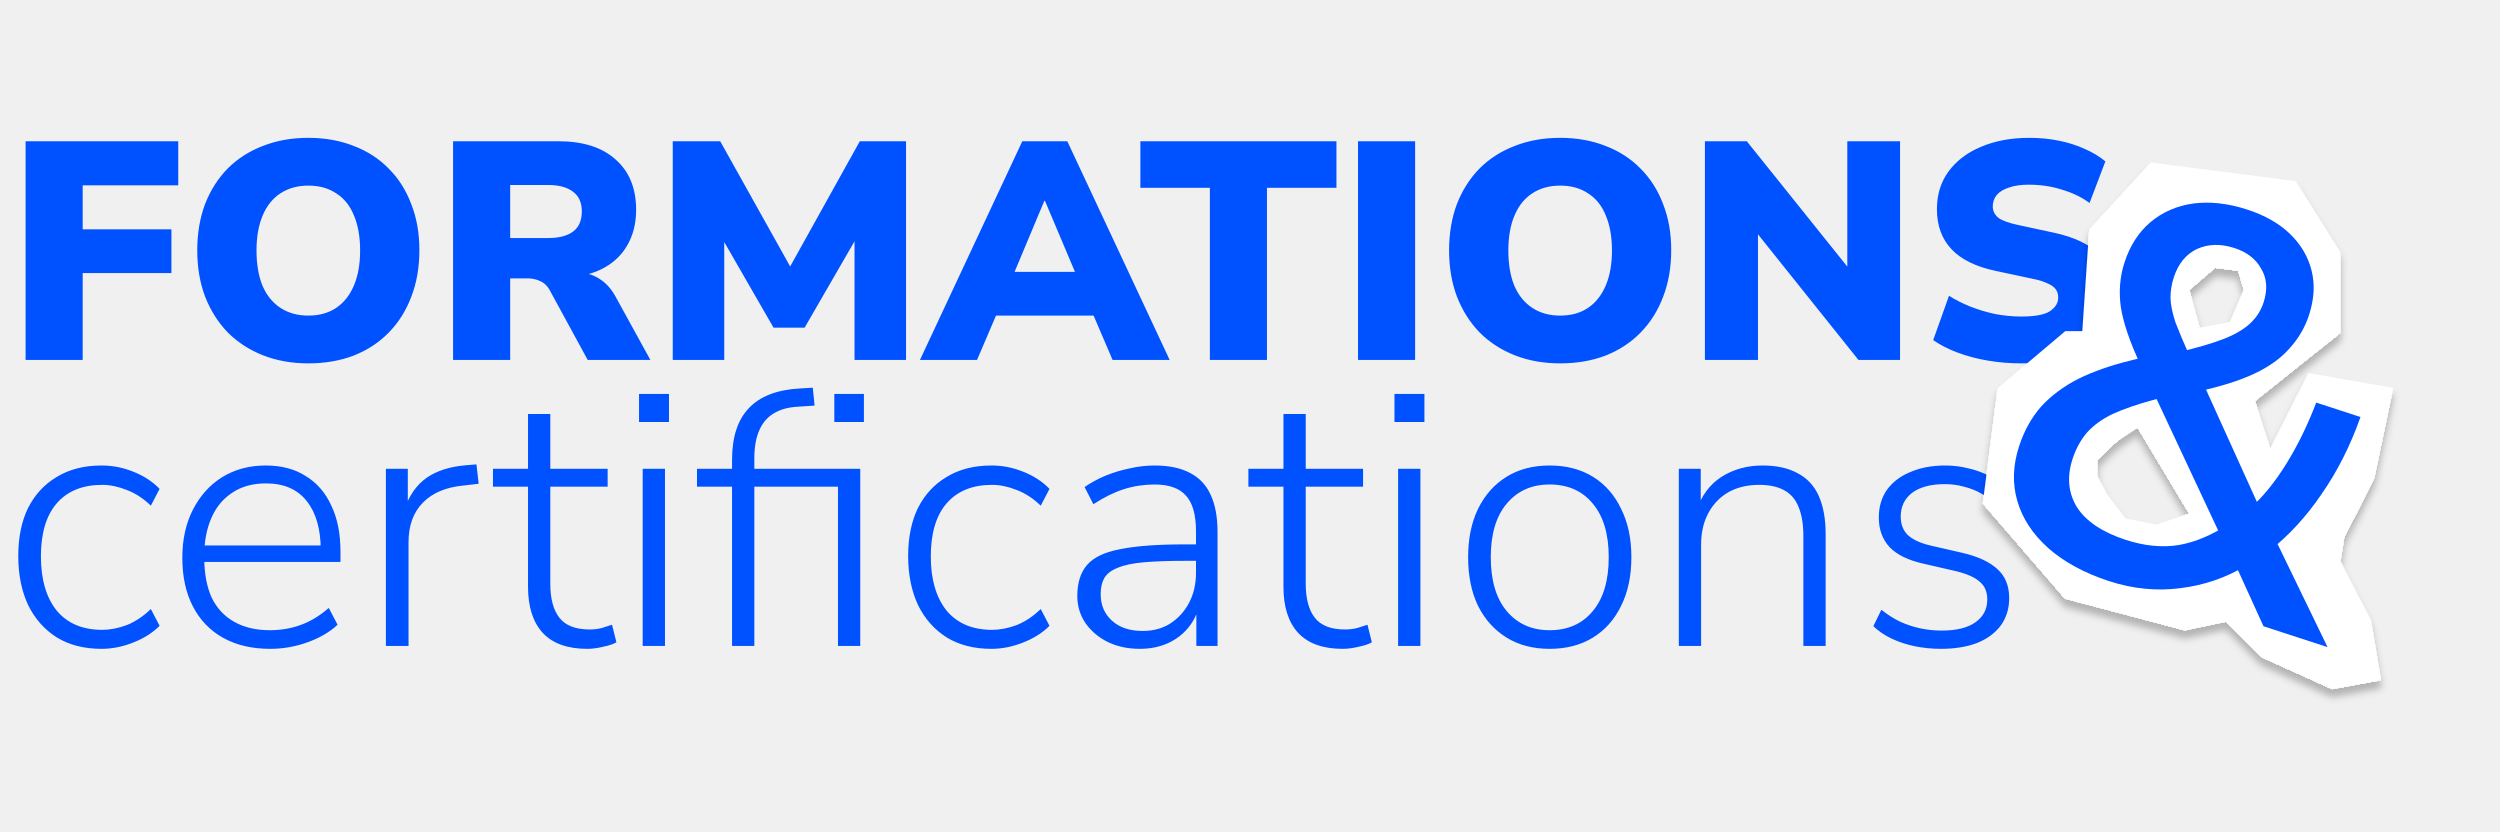
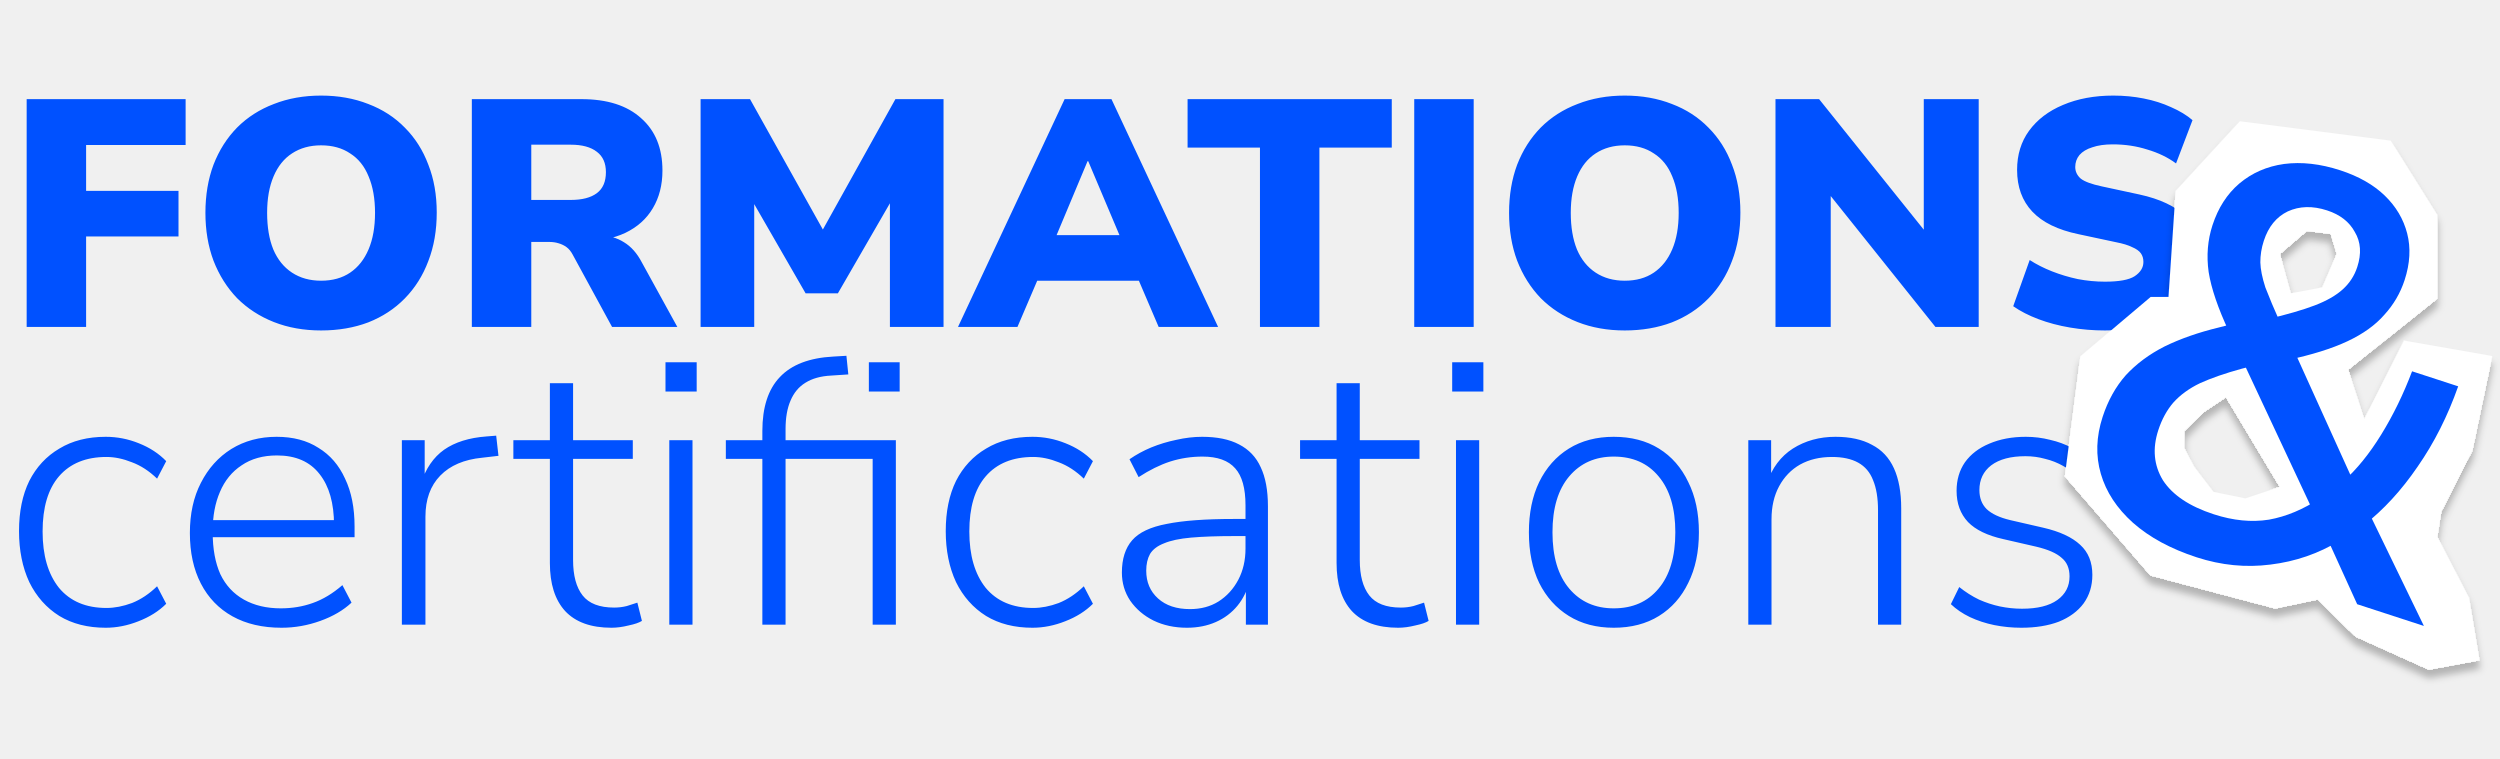
- <svg xmlns="http://www.w3.org/2000/svg" width="3321" height="1104" viewBox="0 0 3321 1104" fill="none">
-   <path d="M34.013 478.173V187.634H236.773V246.154H109.842V304.674H227.706V362.781H109.842V478.173H34.013ZM409.567 482.706C387.588 482.706 367.531 479.135 349.399 471.991C331.266 464.848 315.605 454.683 302.418 441.495C289.505 428.033 279.477 412.098 272.334 393.69C265.465 375.282 262.031 354.951 262.031 332.697C262.031 310.168 265.465 289.7 272.334 271.293C279.477 252.885 289.505 237.087 302.418 223.9C315.605 210.712 331.266 200.684 349.399 193.815C367.531 186.672 387.588 183.1 409.567 183.1C431.546 183.1 451.602 186.672 469.735 193.815C487.868 200.684 503.391 210.712 516.304 223.9C529.492 237.087 539.52 252.885 546.388 271.293C553.532 289.425 557.103 309.756 557.103 332.285C557.103 355.089 553.532 375.694 546.388 394.102C539.52 412.51 529.492 428.445 516.304 441.907C503.391 455.095 487.868 465.26 469.735 472.403C451.602 479.272 431.546 482.706 409.567 482.706ZM409.567 419.241C424.128 419.241 436.492 415.807 446.657 408.938C456.823 402.07 464.653 392.179 470.147 379.266C475.642 366.353 478.39 350.83 478.39 332.697C478.39 314.564 475.642 299.041 470.147 286.129C464.927 273.216 457.097 263.462 446.657 256.869C436.492 250 424.128 246.566 409.567 246.566C395.28 246.566 382.917 250 372.477 256.869C362.311 263.462 354.481 273.216 348.986 286.129C343.492 299.041 340.744 314.564 340.744 332.697C340.744 350.83 343.354 366.353 348.574 379.266C354.069 392.179 362.037 402.07 372.477 408.938C382.917 415.807 395.28 419.241 409.567 419.241ZM601.875 478.173V187.634H741.581C774.55 187.634 799.964 195.739 817.822 211.948C835.955 227.883 845.022 250.137 845.022 278.711C845.022 297.118 840.901 313.191 832.658 326.928C824.691 340.39 813.014 350.83 797.629 358.248C782.518 365.392 763.836 368.963 741.581 368.963L744.878 361.545H764.66C776.474 361.545 786.914 364.43 795.98 370.199C805.047 375.694 812.602 384.211 818.646 395.75L863.979 478.173H780.732L730.454 385.86C728.256 381.739 725.646 378.579 722.624 376.381C719.602 374.183 716.168 372.535 712.321 371.436C708.75 370.337 704.766 369.787 700.37 369.787H677.704V478.173H601.875ZM677.704 316.213H727.982C742.543 316.213 753.67 313.328 761.363 307.558C769.056 301.789 772.902 292.86 772.902 280.771C772.902 269.232 769.056 260.578 761.363 254.808C753.67 248.764 742.543 245.742 727.982 245.742H677.704V316.213ZM893.674 478.173V187.634H956.727L1056.87 366.903H1042.45L1142.18 187.634H1203.58V478.173H1135.17V305.498H1143.83L1068.82 435.313H1027.61L952.606 305.086H962.084V478.173H893.674ZM1222.04 478.173L1358.04 187.634H1417.79L1553.79 478.173H1477.96L1443.76 398.223L1472.6 419.241H1302.81L1332.07 398.223L1297.87 478.173H1222.04ZM1387.3 266.759L1339.49 380.914L1327.95 361.133H1447.88L1436.34 380.914L1388.12 266.759H1387.3ZM1607.2 478.173V249.451H1514.88V187.634H1775.34V249.451H1683.03V478.173H1607.2ZM1804 478.173V187.634H1879.83V478.173H1804ZM2072.51 482.706C2050.53 482.706 2030.47 479.135 2012.34 471.991C1994.2 464.848 1978.54 454.683 1965.36 441.495C1952.44 428.033 1942.41 412.098 1935.27 393.69C1928.4 375.282 1924.97 354.951 1924.97 332.697C1924.97 310.168 1928.4 289.7 1935.27 271.293C1942.41 252.885 1952.44 237.087 1965.36 223.9C1978.54 210.712 1994.2 200.684 2012.34 193.815C2030.47 186.672 2050.53 183.1 2072.51 183.1C2094.48 183.1 2114.54 186.672 2132.67 193.815C2150.81 200.684 2166.33 210.712 2179.24 223.9C2192.43 237.087 2202.46 252.885 2209.33 271.293C2216.47 289.425 2220.04 309.756 2220.04 332.285C2220.04 355.089 2216.47 375.694 2209.33 394.102C2202.46 412.51 2192.43 428.445 2179.24 441.907C2166.33 455.095 2150.81 465.26 2132.67 472.403C2114.54 479.272 2094.48 482.706 2072.51 482.706ZM2072.51 419.241C2087.07 419.241 2099.43 415.807 2109.6 408.938C2119.76 402.07 2127.59 392.179 2133.09 379.266C2138.58 366.353 2141.33 350.83 2141.33 332.697C2141.33 314.564 2138.58 299.041 2133.09 286.129C2127.87 273.216 2120.04 263.462 2109.6 256.869C2099.43 250 2087.07 246.566 2072.51 246.566C2058.22 246.566 2045.86 250 2035.42 256.869C2025.25 263.462 2017.42 273.216 2011.92 286.129C2006.43 299.041 2003.68 314.564 2003.68 332.697C2003.68 350.83 2006.29 366.353 2011.51 379.266C2017.01 392.179 2024.97 402.07 2035.42 408.938C2045.86 415.807 2058.22 419.241 2072.51 419.241ZM2264.81 478.173V187.634H2320.45L2465.51 368.551H2453.97V187.634H2524.03V478.173H2468.81L2323.75 296.843H2335.28V478.173H2264.81ZM2685.09 482.706C2669.98 482.706 2655.14 481.47 2640.58 478.997C2626.02 476.525 2612.56 472.953 2600.2 468.282C2587.83 463.612 2577.12 458.117 2568.05 451.798L2589.07 392.866C2597.59 398.361 2607.06 403.169 2617.5 407.29C2627.94 411.411 2638.93 414.708 2650.47 417.18C2662.01 419.378 2673.55 420.477 2685.09 420.477C2703.22 420.477 2715.86 418.142 2723.01 413.471C2730.42 408.526 2734.13 402.482 2734.13 395.338C2734.13 390.943 2733.03 387.233 2730.84 384.211C2728.64 381.189 2724.93 378.579 2719.71 376.381C2714.76 373.909 2708.03 371.848 2699.51 370.199L2651.3 359.897C2624.92 354.402 2605.28 344.786 2592.37 331.049C2579.45 317.312 2573 299.591 2573 277.886C2573 258.654 2578.08 242.033 2588.24 228.021C2598.68 213.734 2613.11 202.744 2631.52 195.052C2650.2 187.084 2671.63 183.1 2695.81 183.1C2709.27 183.1 2722.18 184.337 2734.54 186.809C2747.18 189.282 2758.86 192.991 2769.57 197.936C2780.29 202.607 2789.36 208.102 2796.77 214.421L2775.76 269.644C2765.32 261.951 2753.09 256.044 2739.08 251.923C2725.34 247.527 2710.64 245.329 2694.98 245.329C2684.82 245.329 2676.16 246.566 2669.02 249.038C2661.88 251.236 2656.38 254.533 2652.53 258.929C2648.96 263.325 2647.18 268.408 2647.18 274.177C2647.18 279.947 2649.51 284.892 2654.18 289.013C2659.13 292.86 2668.06 296.157 2680.97 298.904L2728.77 309.207C2755.42 314.976 2775.34 324.455 2788.53 337.643C2801.72 350.83 2808.31 368.002 2808.31 389.157C2808.31 407.839 2803.23 424.324 2793.06 438.61C2782.9 452.622 2768.61 463.474 2750.2 471.167C2731.8 478.86 2710.09 482.706 2685.09 482.706Z" fill="#0051FF" />
-   <path d="M134.878 861.919C111.913 861.919 92.183 856.906 75.687 846.879C59.191 836.528 46.415 822.135 37.358 803.698C28.625 784.938 24.259 763.267 24.259 738.685C24.259 713.78 28.625 692.432 37.358 674.643C46.415 656.853 59.191 643.106 75.687 633.403C92.183 623.376 111.913 618.363 134.878 618.363C149.433 618.363 163.503 621.112 177.088 626.611C190.996 632.109 202.64 639.71 212.02 649.414L200.376 671.732C190.349 662.028 179.675 655.074 168.355 650.869C157.034 646.341 146.199 644.077 135.848 644.077C109.649 644.077 89.433 652.325 75.202 668.821C61.293 684.993 54.339 708.443 54.339 739.171C54.339 769.575 61.293 793.51 75.202 810.976C89.433 828.119 109.649 836.69 135.848 836.69C146.199 836.69 157.034 834.588 168.355 830.383C179.675 825.855 190.349 818.739 200.376 809.035L212.02 831.353C202.64 840.733 190.834 848.173 176.603 853.671C162.694 859.17 148.786 861.919 134.878 861.919ZM359.133 861.919C334.875 861.919 314.012 857.067 296.546 847.364C279.08 837.66 265.657 823.752 256.277 805.639C246.897 787.526 242.207 766.017 242.207 741.111C242.207 716.529 246.897 695.182 256.277 677.069C265.657 658.632 278.595 644.239 295.091 633.888C311.91 623.538 331.155 618.363 352.826 618.363C373.85 618.363 391.64 623.053 406.195 632.433C421.074 641.489 432.394 654.589 440.157 671.732C448.243 688.551 452.286 708.928 452.286 732.863V746.448H263.555V724.615H433.85L426.087 730.923C426.087 703.106 419.942 681.435 407.651 665.91C395.36 650.061 377.247 642.136 353.311 642.136C335.522 642.136 320.481 646.341 308.19 654.751C295.899 662.837 286.681 674.158 280.536 688.713C274.39 702.944 271.317 719.44 271.317 738.2V740.626C271.317 761.327 274.552 778.955 281.021 793.51C287.813 807.742 297.84 818.577 311.101 826.016C324.363 833.456 340.05 837.175 358.163 837.175C372.718 837.175 386.303 834.911 398.918 830.383C411.855 825.855 424.47 818.254 436.761 807.58L448.405 829.898C438.055 839.601 424.793 847.364 408.621 853.186C392.449 859.008 375.953 861.919 359.133 861.919ZM512.615 858.038V622.729H541.725V678.039H536.873C543.019 658.955 552.884 644.562 566.469 634.859C580.377 625.155 598.49 619.495 620.808 617.878L632.937 616.907L635.848 642.621L614.986 645.047C592.021 647.311 574.231 654.912 561.617 667.85C549.002 680.788 542.695 698.254 542.695 720.249V858.038H512.615ZM780.024 861.919C753.825 861.919 734.094 854.803 720.833 840.572C707.895 826.34 701.426 805.963 701.426 779.44V646.503H654.85V622.729H701.426V549.953H731.022V622.729H807.194V646.503H731.022V775.558C731.022 795.289 735.065 810.329 743.151 820.679C751.237 831.03 764.66 836.205 783.42 836.205C788.919 836.205 794.256 835.558 799.431 834.264C804.606 832.647 809.134 831.192 813.016 829.898L818.838 853.186C815.28 855.45 809.619 857.391 801.857 859.008C794.094 860.949 786.816 861.919 780.024 861.919ZM848.899 560.627V523.269H888.684V560.627H848.899ZM853.751 858.038V622.729H883.347V858.038H853.751ZM972.463 858.038V646.503H925.886V622.729H980.226L972.463 630.492V611.085C972.463 580.681 979.902 557.716 994.781 542.191C1009.66 526.342 1032.46 517.609 1063.19 515.991L1079.69 515.021L1082.11 538.795L1060.28 540.25C1047.02 540.897 1036.02 543.97 1027.29 549.468C1018.88 554.643 1012.57 562.244 1008.37 572.271C1004.16 581.975 1002.06 594.104 1002.06 608.659V628.066V622.729H1142.76V858.038H1113.16V646.503H1002.06V858.038H972.463ZM1108.31 560.627V523.269H1147.61V560.627H1108.31ZM1317.01 861.919C1294.05 861.919 1274.32 856.906 1257.82 846.879C1241.32 836.528 1228.55 822.135 1219.49 803.698C1210.76 784.938 1206.39 763.267 1206.39 738.685C1206.39 713.78 1210.76 692.432 1219.49 674.643C1228.55 656.853 1241.32 643.106 1257.82 633.403C1274.32 623.376 1294.05 618.363 1317.01 618.363C1331.57 618.363 1345.64 621.112 1359.22 626.611C1373.13 632.109 1384.77 639.71 1394.15 649.414L1382.51 671.732C1372.48 662.028 1361.81 655.074 1350.49 650.869C1339.17 646.341 1328.33 644.077 1317.98 644.077C1291.78 644.077 1271.57 652.325 1257.33 668.821C1243.43 684.993 1236.47 708.443 1236.47 739.171C1236.47 769.575 1243.43 793.51 1257.33 810.976C1271.57 828.119 1291.78 836.69 1317.98 836.69C1328.33 836.69 1339.17 834.588 1350.49 830.383C1361.81 825.855 1372.48 818.739 1382.51 809.035L1394.15 831.353C1384.77 840.733 1372.97 848.173 1358.74 853.671C1344.83 859.17 1330.92 861.919 1317.01 861.919ZM1514.04 861.919C1498.19 861.919 1483.96 858.846 1471.34 852.701C1459.05 846.555 1449.19 838.146 1441.75 827.472C1434.63 816.798 1431.08 804.831 1431.08 791.569C1431.08 774.103 1435.44 760.356 1444.18 750.33C1452.91 740.303 1467.63 733.348 1488.33 729.467C1509.03 725.262 1537.49 723.16 1573.72 723.16H1594.58V744.993H1574.2C1552.53 744.993 1534.26 745.64 1519.38 746.933C1504.82 748.227 1493.34 750.653 1484.93 754.211C1476.52 757.445 1470.54 761.974 1466.98 767.796C1463.74 773.618 1462.13 780.734 1462.13 789.143C1462.13 803.698 1467.14 815.504 1477.17 824.561C1487.19 833.617 1500.78 838.146 1517.92 838.146C1531.83 838.146 1543.96 834.911 1554.31 828.442C1564.98 821.65 1573.39 812.432 1579.54 800.787C1585.68 789.143 1588.76 775.882 1588.76 761.003V705.694C1588.76 684.023 1584.39 668.335 1575.66 658.632C1566.92 648.605 1553.02 643.592 1533.93 643.592C1519.7 643.592 1505.95 645.694 1492.69 649.899C1479.75 654.104 1466.33 660.734 1452.42 669.791L1440.78 646.988C1449.19 641.166 1458.41 636.152 1468.43 631.948C1478.78 627.743 1489.46 624.508 1500.46 622.244C1511.78 619.657 1522.77 618.363 1533.45 618.363C1552.53 618.363 1568.22 621.597 1580.51 628.066C1593.12 634.535 1602.34 644.239 1608.16 657.176C1614.31 670.114 1617.38 686.772 1617.38 707.149V858.038H1589.24V801.273H1594.09C1591.18 813.887 1586.01 824.723 1578.57 833.779C1571.13 842.836 1561.91 849.79 1550.91 854.642C1539.92 859.493 1527.62 861.919 1514.04 861.919ZM1783.53 861.919C1757.33 861.919 1737.6 854.803 1724.34 840.572C1711.41 826.34 1704.94 805.963 1704.94 779.44V646.503H1658.36V622.729H1704.94V549.953H1734.53V622.729H1810.7V646.503H1734.53V775.558C1734.53 795.289 1738.57 810.329 1746.66 820.679C1754.75 831.03 1768.17 836.205 1786.93 836.205C1792.43 836.205 1797.77 835.558 1802.94 834.264C1808.12 832.647 1812.64 831.192 1816.53 829.898L1822.35 853.186C1818.79 855.45 1813.13 857.391 1805.37 859.008C1797.6 860.949 1790.33 861.919 1783.53 861.919ZM1852.41 560.627V523.269H1892.19V560.627H1852.41ZM1857.26 858.038V622.729H1886.86V858.038H1857.26ZM2058.45 861.919C2036.46 861.919 2017.37 856.906 2001.2 846.879C1985.03 836.852 1972.42 822.782 1963.36 804.669C1954.63 786.556 1950.26 765.046 1950.26 740.141C1950.26 715.559 1954.63 694.211 1963.36 676.098C1972.42 657.662 1985.03 643.43 2001.2 633.403C2017.37 623.376 2036.46 618.363 2058.45 618.363C2080.77 618.363 2100.02 623.376 2116.19 633.403C2132.36 643.43 2144.81 657.662 2153.55 676.098C2162.6 694.211 2167.13 715.559 2167.13 740.141C2167.13 765.046 2162.6 786.556 2153.55 804.669C2144.81 822.782 2132.36 836.852 2116.19 846.879C2100.02 856.906 2080.77 861.919 2058.45 861.919ZM2058.45 837.175C2082.71 837.175 2101.79 828.766 2115.7 811.946C2129.93 795.127 2137.05 771.192 2137.05 740.141C2137.05 709.413 2129.93 685.64 2115.7 668.821C2101.79 652.001 2082.71 643.592 2058.45 643.592C2034.84 643.592 2015.92 652.001 2001.69 668.821C1987.46 685.64 1980.34 709.413 1980.34 740.141C1980.34 771.192 1987.46 795.127 2001.69 811.946C2015.92 828.766 2034.84 837.175 2058.45 837.175ZM2230.14 858.038V622.729H2259.25V677.554H2253.92C2260.38 658.147 2271.38 643.43 2286.91 633.403C2302.76 623.376 2320.87 618.363 2341.25 618.363C2360.01 618.363 2375.53 621.759 2387.82 628.551C2400.44 635.02 2409.82 645.047 2415.96 658.632C2422.11 672.217 2425.18 689.198 2425.18 709.575V858.038H2395.59V712.001C2395.59 696.475 2393.48 683.699 2389.28 673.672C2385.4 663.645 2379.09 656.206 2370.36 651.354C2361.62 646.503 2350.47 644.077 2336.88 644.077C2321.35 644.077 2307.77 647.311 2296.13 653.78C2284.81 660.249 2275.91 669.468 2269.44 681.435C2262.97 693.403 2259.74 707.473 2259.74 723.645V858.038H2230.14ZM2578.29 861.919C2566.64 861.919 2555.16 860.787 2543.84 858.523C2532.84 856.259 2522.49 852.863 2512.79 848.334C2503.41 843.806 2495.32 838.307 2488.53 831.838L2499.2 810.006C2507.29 816.475 2515.7 821.812 2524.43 826.016C2533.17 829.898 2542.06 832.809 2551.12 834.749C2560.5 836.69 2569.88 837.66 2579.26 837.66C2598.99 837.66 2614.03 833.941 2624.38 826.502C2634.73 819.062 2639.9 809.035 2639.9 796.421C2639.9 786.071 2636.51 778.146 2629.72 772.647C2623.25 766.825 2612.57 762.135 2597.69 758.577L2555.48 748.874C2535.11 744.346 2520.07 737.068 2510.36 727.041C2500.66 716.691 2495.81 703.43 2495.81 687.257C2495.81 673.349 2499.37 661.22 2506.48 650.869C2513.92 640.519 2524.27 632.594 2537.53 627.096C2551.12 621.274 2566.64 618.363 2584.11 618.363C2594.78 618.363 2605.13 619.657 2615.16 622.244C2625.19 624.508 2634.41 627.904 2642.82 632.433C2651.23 636.961 2658.5 642.621 2664.65 649.414L2653 671.246C2646.86 665.101 2639.9 659.926 2632.14 655.721C2624.7 651.516 2616.94 648.443 2608.85 646.503C2600.77 644.239 2592.36 643.107 2583.62 643.107C2564.86 643.107 2550.31 646.988 2539.96 654.751C2529.93 662.513 2524.92 673.025 2524.92 686.287C2524.92 696.314 2527.99 704.4 2534.14 710.545C2540.61 716.691 2550.63 721.381 2564.22 724.615L2606.43 734.319C2627.45 739.171 2643.14 746.448 2653.49 756.152C2663.84 765.532 2669.01 778.308 2669.01 794.48C2669.01 808.388 2665.3 820.518 2657.86 830.868C2650.42 840.895 2639.9 848.658 2626.32 854.156C2612.73 859.332 2596.72 861.919 2578.29 861.919Z" fill="#0051FF" />
+ <svg xmlns="http://www.w3.org/2000/svg" width="3189" height="968" viewBox="0 0 3189 968" fill="none">
+   <path d="M34.013 417V126.461H236.773V184.981H109.842V243.501H227.706V301.609H109.842V417H34.013ZM409.567 421.533C387.588 421.533 367.531 417.962 349.399 410.818C331.266 403.675 315.605 393.51 302.418 380.322C289.505 366.86 279.477 350.925 272.334 332.517C265.465 314.109 262.031 293.778 262.031 271.524C262.031 248.995 265.465 228.527 272.334 210.12C279.477 191.712 289.505 175.914 302.418 162.727C315.605 149.539 331.266 139.511 349.399 132.642C367.531 125.499 387.588 121.927 409.567 121.927C431.546 121.927 451.602 125.499 469.735 132.642C487.868 139.511 503.391 149.539 516.304 162.727C529.492 175.914 539.52 191.712 546.388 210.12C553.532 228.252 557.103 248.583 557.103 271.112C557.103 293.916 553.532 314.521 546.388 332.929C539.52 351.337 529.492 367.272 516.304 380.734C503.391 393.922 487.868 404.087 469.735 411.23C451.602 418.099 431.546 421.533 409.567 421.533ZM409.567 358.068C424.128 358.068 436.492 354.634 446.657 347.765C456.823 340.897 464.653 331.006 470.147 318.093C475.642 305.18 478.39 289.657 478.39 271.524C478.39 253.391 475.642 237.868 470.147 224.956C464.927 212.043 457.097 202.289 446.657 195.696C436.492 188.827 424.128 185.393 409.567 185.393C395.28 185.393 382.917 188.827 372.477 195.696C362.311 202.289 354.481 212.043 348.986 224.956C343.492 237.868 340.744 253.391 340.744 271.524C340.744 289.657 343.354 305.18 348.574 318.093C354.069 331.006 362.037 340.897 372.477 347.765C382.917 354.634 395.28 358.068 409.567 358.068ZM601.875 417V126.461H741.581C774.55 126.461 799.964 134.566 817.822 150.775C835.955 166.71 845.022 188.964 845.022 217.538C845.022 235.945 840.901 252.018 832.658 265.755C824.691 279.217 813.014 289.657 797.629 297.075C782.518 304.219 763.836 307.79 741.581 307.79L744.878 300.372H764.66C776.474 300.372 786.914 303.257 795.98 309.027C805.047 314.521 812.602 323.038 818.646 334.578L863.979 417H780.732L730.454 324.687C728.256 320.566 725.646 317.406 722.624 315.208C719.602 313.01 716.168 311.362 712.321 310.263C708.75 309.164 704.766 308.614 700.37 308.614H677.704V417H601.875ZM677.704 255.04H727.982C742.543 255.04 753.67 252.155 761.363 246.385C769.056 240.616 772.902 231.687 772.902 219.598C772.902 208.059 769.056 199.405 761.363 193.635C753.67 187.591 742.543 184.569 727.982 184.569H677.704V255.04ZM893.674 417V126.461H956.727L1056.87 305.73H1042.45L1142.18 126.461H1203.58V417H1135.17V244.325H1143.83L1068.82 374.14H1027.61L952.606 243.913H962.084V417H893.674ZM1222.04 417L1358.04 126.461H1417.79L1553.79 417H1477.96L1443.76 337.05L1472.6 358.068H1302.81L1332.07 337.05L1297.87 417H1222.04ZM1387.3 205.586L1339.49 319.741L1327.95 299.96H1447.88L1436.34 319.741L1388.12 205.586H1387.3ZM1607.2 417V188.278H1514.88V126.461H1775.34V188.278H1683.03V417H1607.2ZM1804 417V126.461H1879.83V417H1804ZM2072.51 421.533C2050.53 421.533 2030.47 417.962 2012.34 410.818C1994.2 403.675 1978.54 393.51 1965.36 380.322C1952.44 366.86 1942.41 350.925 1935.27 332.517C1928.4 314.109 1924.97 293.778 1924.97 271.524C1924.97 248.995 1928.4 228.527 1935.27 210.12C1942.41 191.712 1952.44 175.914 1965.36 162.727C1978.54 149.539 1994.2 139.511 2012.34 132.642C2030.47 125.499 2050.53 121.927 2072.51 121.927C2094.48 121.927 2114.54 125.499 2132.67 132.642C2150.81 139.511 2166.33 149.539 2179.24 162.727C2192.43 175.914 2202.46 191.712 2209.33 210.12C2216.47 228.252 2220.04 248.583 2220.04 271.112C2220.04 293.916 2216.47 314.521 2209.33 332.929C2202.46 351.337 2192.43 367.272 2179.24 380.734C2166.33 393.922 2150.81 404.087 2132.67 411.23C2114.54 418.099 2094.48 421.533 2072.51 421.533ZM2072.51 358.068C2087.07 358.068 2099.43 354.634 2109.6 347.765C2119.76 340.897 2127.59 331.006 2133.09 318.093C2138.58 305.18 2141.33 289.657 2141.33 271.524C2141.33 253.391 2138.58 237.868 2133.09 224.956C2127.87 212.043 2120.04 202.289 2109.6 195.696C2099.43 188.827 2087.07 185.393 2072.51 185.393C2058.22 185.393 2045.86 188.827 2035.42 195.696C2025.25 202.289 2017.42 212.043 2011.92 224.956C2006.43 237.868 2003.68 253.391 2003.68 271.524C2003.68 289.657 2006.29 305.18 2011.51 318.093C2017.01 331.006 2024.97 340.897 2035.42 347.765C2045.86 354.634 2058.22 358.068 2072.51 358.068ZM2264.81 417V126.461H2320.45L2465.51 307.378H2453.97V126.461H2524.03V417H2468.81L2323.75 235.671H2335.28V417H2264.81ZM2685.09 421.533C2669.98 421.533 2655.14 420.297 2640.58 417.824C2626.02 415.352 2612.56 411.78 2600.2 407.109C2587.83 402.439 2577.12 396.944 2568.05 390.625L2589.07 331.693C2597.59 337.188 2607.06 341.996 2617.5 346.117C2627.94 350.238 2638.93 353.535 2650.47 356.007C2662.01 358.205 2673.55 359.304 2685.09 359.304C2703.22 359.304 2715.86 356.969 2723.01 352.298C2730.42 347.353 2734.13 341.309 2734.13 334.165C2734.13 329.77 2733.03 326.061 2730.84 323.038C2728.64 320.016 2724.93 317.406 2719.71 315.208C2714.76 312.736 2708.03 310.675 2699.51 309.027L2651.3 298.724C2624.92 293.229 2605.28 283.613 2592.37 269.876C2579.45 256.139 2573 238.418 2573 216.713C2573 197.481 2578.08 180.86 2588.24 166.848C2598.68 152.561 2613.11 141.571 2631.52 133.879C2650.2 125.911 2671.63 121.927 2695.81 121.927C2709.27 121.927 2722.18 123.164 2734.54 125.636C2747.18 128.109 2758.86 131.818 2769.57 136.764C2780.29 141.434 2789.36 146.929 2796.77 153.248L2775.76 208.471C2765.32 200.778 2753.09 194.871 2739.08 190.75C2725.34 186.354 2710.64 184.156 2694.98 184.156C2684.82 184.156 2676.16 185.393 2669.02 187.865C2661.88 190.063 2656.38 193.36 2652.53 197.756C2648.96 202.152 2647.18 207.235 2647.18 213.004C2647.18 218.774 2649.51 223.719 2654.18 227.84C2659.13 231.687 2668.06 234.984 2680.97 237.731L2728.77 248.034C2755.42 253.803 2775.34 263.282 2788.53 276.47C2801.72 289.657 2808.31 306.829 2808.31 327.984C2808.31 346.666 2803.23 363.151 2793.06 377.437C2782.9 391.449 2768.61 402.301 2750.2 409.994C2731.8 417.687 2710.09 421.533 2685.09 421.533Z" fill="#0051FF" />
+   <path d="M134.878 800.746C111.913 800.746 92.183 795.733 75.687 785.706C59.191 775.355 46.415 760.962 37.358 742.525C28.625 723.765 24.259 702.094 24.259 677.512C24.259 652.607 28.625 631.259 37.358 613.47C46.415 595.68 59.191 581.934 75.687 572.23C92.183 562.203 111.913 557.19 134.878 557.19C149.433 557.19 163.503 559.939 177.088 565.438C190.996 570.936 202.64 578.537 212.02 588.241L200.376 610.559C190.349 600.855 179.675 593.901 168.355 589.696C157.034 585.168 146.199 582.904 135.848 582.904C109.649 582.904 89.433 591.152 75.202 607.648C61.293 623.82 54.339 647.27 54.339 677.998C54.339 708.402 61.293 732.337 75.202 749.803C89.433 766.946 109.649 775.517 135.848 775.517C146.199 775.517 157.034 773.415 168.355 769.21C179.675 764.682 190.349 757.566 200.376 747.862L212.02 770.18C202.64 779.56 190.834 787 176.603 792.498C162.694 797.997 148.786 800.746 134.878 800.746ZM359.133 800.746C334.875 800.746 314.012 795.894 296.546 786.191C279.08 776.488 265.657 762.579 256.277 744.466C246.897 726.353 242.207 704.844 242.207 679.938C242.207 655.356 246.897 634.009 256.277 615.896C265.657 597.459 278.595 583.066 295.091 572.715C311.91 562.365 331.155 557.19 352.826 557.19C373.85 557.19 391.64 561.88 406.195 571.26C421.074 580.316 432.394 593.416 440.157 610.559C448.243 627.378 452.286 647.755 452.286 671.69V685.275H263.555V663.442H433.85L426.087 669.75C426.087 641.933 419.942 620.262 407.651 604.737C395.36 588.888 377.247 580.963 353.311 580.963C335.522 580.963 320.481 585.168 308.19 593.578C295.899 601.664 286.681 612.985 280.536 627.54C274.39 641.771 271.317 658.267 271.317 677.027V679.453C271.317 700.154 274.552 717.782 281.021 732.337C287.813 746.569 297.84 757.404 311.101 764.843C324.363 772.283 340.05 776.002 358.163 776.002C372.718 776.002 386.303 773.738 398.918 769.21C411.855 764.682 424.47 757.081 436.761 746.407L448.405 768.725C438.055 778.428 424.793 786.191 408.621 792.013C392.449 797.835 375.953 800.746 359.133 800.746ZM512.615 796.865V561.556H541.725V616.866H536.873C543.019 597.782 552.884 583.389 566.469 573.686C580.377 563.982 598.49 558.322 620.808 556.705L632.937 555.734L635.848 581.448L614.986 583.874C592.021 586.138 574.231 593.739 561.617 606.677C549.002 619.615 542.695 637.081 542.695 659.076V796.865H512.615ZM780.024 800.746C753.825 800.746 734.094 793.63 720.833 779.399C707.895 765.167 701.426 744.79 701.426 718.267V585.33H654.85V561.556H701.426V488.78H731.022V561.556H807.194V585.33H731.022V714.386C731.022 734.116 735.065 749.156 743.151 759.506C751.237 769.857 764.66 775.032 783.42 775.032C788.919 775.032 794.256 774.385 799.431 773.091C804.606 771.474 809.134 770.019 813.016 768.725L818.838 792.013C815.28 794.277 809.619 796.218 801.857 797.835C794.094 799.776 786.816 800.746 780.024 800.746ZM848.899 499.454V462.096H888.684V499.454H848.899ZM853.751 796.865V561.556H883.347V796.865H853.751ZM972.463 796.865V585.33H925.886V561.556H980.226L972.463 569.319V549.912C972.463 519.508 979.902 496.543 994.781 481.018C1009.66 465.169 1032.46 456.436 1063.19 454.818L1079.69 453.848L1082.11 477.622L1060.28 479.077C1047.02 479.724 1036.02 482.797 1027.29 488.295C1018.88 493.47 1012.57 501.072 1008.37 511.098C1004.16 520.802 1002.06 532.931 1002.06 547.486V566.893V561.556H1142.76V796.865H1113.16V585.33H1002.06V796.865H972.463ZM1108.31 499.454V462.096H1147.61V499.454H1108.31ZM1317.01 800.746C1294.05 800.746 1274.32 795.733 1257.82 785.706C1241.32 775.355 1228.55 760.962 1219.49 742.525C1210.76 723.765 1206.39 702.094 1206.39 677.512C1206.39 652.607 1210.76 631.259 1219.49 613.47C1228.55 595.68 1241.32 581.934 1257.82 572.23C1274.32 562.203 1294.05 557.19 1317.01 557.19C1331.57 557.19 1345.64 559.939 1359.22 565.438C1373.13 570.936 1384.77 578.537 1394.15 588.241L1382.51 610.559C1372.48 600.855 1361.81 593.901 1350.49 589.696C1339.17 585.168 1328.33 582.904 1317.98 582.904C1291.78 582.904 1271.57 591.152 1257.33 607.648C1243.43 623.82 1236.47 647.27 1236.47 677.998C1236.47 708.402 1243.43 732.337 1257.33 749.803C1271.57 766.946 1291.78 775.517 1317.98 775.517C1328.33 775.517 1339.17 773.415 1350.49 769.21C1361.81 764.682 1372.48 757.566 1382.51 747.862L1394.15 770.18C1384.77 779.56 1372.97 787 1358.74 792.498C1344.83 797.997 1330.92 800.746 1317.01 800.746ZM1514.04 800.746C1498.19 800.746 1483.96 797.673 1471.34 791.528C1459.05 785.382 1449.19 776.973 1441.75 766.299C1434.63 755.625 1431.08 743.658 1431.08 730.396C1431.08 712.93 1435.44 699.183 1444.18 689.157C1452.91 679.13 1467.63 672.176 1488.33 668.294C1509.03 664.089 1537.49 661.987 1573.72 661.987H1594.58V683.82H1574.2C1552.53 683.82 1534.26 684.467 1519.38 685.76C1504.82 687.054 1493.34 689.48 1484.93 693.038C1476.52 696.272 1470.54 700.801 1466.98 706.623C1463.74 712.445 1462.13 719.561 1462.13 727.97C1462.13 742.525 1467.14 754.331 1477.17 763.388C1487.19 772.444 1500.78 776.973 1517.92 776.973C1531.83 776.973 1543.96 773.738 1554.31 767.269C1564.98 760.477 1573.39 751.259 1579.54 739.614C1585.68 727.97 1588.76 714.709 1588.76 699.83V644.521C1588.76 622.85 1584.39 607.162 1575.66 597.459C1566.92 587.432 1553.02 582.419 1533.93 582.419C1519.7 582.419 1505.95 584.521 1492.69 588.726C1479.75 592.931 1466.33 599.561 1452.42 608.618L1440.78 585.815C1449.19 579.993 1458.41 574.979 1468.43 570.775C1478.78 566.57 1489.46 563.335 1500.46 561.071C1511.78 558.484 1522.77 557.19 1533.45 557.19C1552.53 557.19 1568.22 560.424 1580.51 566.893C1593.12 573.362 1602.34 583.066 1608.16 596.004C1614.31 608.941 1617.38 625.599 1617.38 645.976V796.865H1589.24V740.1H1594.09C1591.18 752.714 1586.01 763.55 1578.57 772.606C1571.13 781.663 1561.91 788.617 1550.91 793.469C1539.92 798.32 1527.62 800.746 1514.04 800.746ZM1783.53 800.746C1757.33 800.746 1737.6 793.63 1724.34 779.399C1711.41 765.167 1704.94 744.79 1704.94 718.267V585.33H1658.36V561.556H1704.94V488.78H1734.53V561.556H1810.7V585.33H1734.53V714.386C1734.53 734.116 1738.57 749.156 1746.66 759.506C1754.75 769.857 1768.17 775.032 1786.93 775.032C1792.43 775.032 1797.77 774.385 1802.94 773.091C1808.12 771.474 1812.64 770.019 1816.53 768.725L1822.35 792.013C1818.79 794.277 1813.13 796.218 1805.37 797.835C1797.6 799.776 1790.33 800.746 1783.53 800.746ZM1852.41 499.454V462.096H1892.19V499.454H1852.41ZM1857.26 796.865V561.556H1886.86V796.865H1857.26ZM2058.45 800.746C2036.46 800.746 2017.37 795.733 2001.2 785.706C1985.03 775.679 1972.42 761.609 1963.36 743.496C1954.63 725.383 1950.26 703.873 1950.26 678.968C1950.26 654.386 1954.63 633.038 1963.36 614.925C1972.42 596.489 1985.03 582.257 2001.2 572.23C2017.37 562.203 2036.46 557.19 2058.45 557.19C2080.77 557.19 2100.02 562.203 2116.19 572.23C2132.36 582.257 2144.81 596.489 2153.55 614.925C2162.6 633.038 2167.13 654.386 2167.13 678.968C2167.13 703.873 2162.6 725.383 2153.55 743.496C2144.81 761.609 2132.36 775.679 2116.19 785.706C2100.02 795.733 2080.77 800.746 2058.45 800.746ZM2058.45 776.002C2082.71 776.002 2101.79 767.593 2115.7 750.773C2129.93 733.954 2137.05 710.019 2137.05 678.968C2137.05 648.24 2129.93 624.467 2115.7 607.648C2101.79 590.828 2082.71 582.419 2058.45 582.419C2034.84 582.419 2015.92 590.828 2001.69 607.648C1987.46 624.467 1980.34 648.24 1980.34 678.968C1980.34 710.019 1987.46 733.954 2001.69 750.773C2015.92 767.593 2034.84 776.002 2058.45 776.002ZM2230.14 796.865V561.556H2259.25V616.381H2253.92C2260.38 596.974 2271.38 582.257 2286.91 572.23C2302.76 562.203 2320.87 557.19 2341.25 557.19C2360.01 557.19 2375.53 560.586 2387.82 567.378C2400.44 573.847 2409.82 583.874 2415.96 597.459C2422.11 611.044 2425.18 628.025 2425.18 648.402V796.865H2395.59V650.828C2395.59 635.302 2393.48 622.526 2389.28 612.499C2385.4 602.472 2379.09 595.033 2370.36 590.181C2361.62 585.33 2350.47 582.904 2336.88 582.904C2321.35 582.904 2307.77 586.138 2296.13 592.607C2284.81 599.076 2275.91 608.295 2269.44 620.262C2262.97 632.23 2259.74 646.3 2259.74 662.472V796.865H2230.14ZM2578.29 800.746C2566.64 800.746 2555.16 799.614 2543.84 797.35C2532.84 795.086 2522.49 791.69 2512.79 787.161C2503.41 782.633 2495.32 777.134 2488.53 770.665L2499.2 748.833C2507.29 755.302 2515.7 760.639 2524.43 764.843C2533.17 768.725 2542.06 771.636 2551.12 773.576C2560.5 775.517 2569.88 776.488 2579.26 776.488C2598.99 776.488 2614.03 772.768 2624.38 765.329C2634.73 757.889 2639.9 747.862 2639.9 735.248C2639.9 724.898 2636.51 716.973 2629.72 711.474C2623.25 705.652 2612.57 700.962 2597.69 697.404L2555.48 687.701C2535.11 683.173 2520.07 675.895 2510.36 665.868C2500.66 655.518 2495.81 642.257 2495.81 626.084C2495.81 612.176 2499.37 600.047 2506.48 589.696C2513.92 579.346 2524.27 571.421 2537.53 565.923C2551.12 560.101 2566.64 557.19 2584.11 557.19C2594.78 557.19 2605.13 558.484 2615.16 561.071C2625.19 563.335 2634.41 566.731 2642.82 571.26C2651.23 575.788 2658.5 581.448 2664.65 588.241L2653 610.074C2646.86 603.928 2639.9 598.753 2632.14 594.548C2624.7 590.343 2616.94 587.27 2608.85 585.33C2600.77 583.066 2592.36 581.934 2583.62 581.934C2564.86 581.934 2550.31 585.815 2539.96 593.578C2529.93 601.34 2524.92 611.852 2524.92 625.114C2524.92 635.141 2527.99 643.227 2534.14 649.372C2540.61 655.518 2550.63 660.208 2564.22 663.442L2606.43 673.146C2627.45 677.998 2643.14 685.275 2653.49 694.979C2663.84 704.359 2669.01 717.135 2669.01 733.307C2669.01 747.215 2665.3 759.345 2657.86 769.695C2650.42 779.722 2639.9 787.485 2626.32 792.983C2612.73 798.159 2596.72 800.746 2578.29 800.746Z" fill="#0051FF" />
  <g filter="url(#filter0_d_70_8)">
-     <path d="M2857.93 215.943L3048.89 240.51L3049.57 240.597L3049.93 241.176L3108.79 335.104L3109.01 335.455V442.055L3108.47 442.489L2995.31 532.708L3015.91 595.737L3066.11 496.607L3066.59 495.651L3067.64 495.836L3177.66 515.078L3179.13 515.336L3178.82 516.798L3153.97 635.292L3153.93 635.481L3153.85 635.651L3114.19 713.48L3109.07 746.02L3149.39 823.63L3149.5 823.833L3149.54 824.058L3162.62 902.09L3162.85 903.492L3161.45 903.75L3098.67 915.311L3098.23 915.393L3097.81 915.206L3004.95 873.3L3004.71 873.193L3004.53 873.013L2956.69 825.87L2902.51 837.271L2902.18 837.342L2901.84 837.254L2743.58 795.348L2743.15 795.234L2742.86 794.895L2634.3 669.176L2633.87 668.687L2633.96 668.046L2653.58 516.317L2653.65 515.76L2654.08 515.398L2743.02 440.255L2743.42 439.914H2766.14L2775.21 305.428L2775.24 304.921L2775.59 304.547L2856.68 216.399L2857.19 215.849L2857.93 215.943ZM2812.7 585.58L2785.96 611.04V632.359L2798.83 656.522L2823.51 688.693L2864.25 696.968L2908.17 682.328L2839.43 567.758L2812.7 585.58ZM2908.17 385.083L2922.17 435.366L2962.27 427.808L2980.73 385.083L2973.09 359.623L2942.54 355.804L2908.17 385.083Z" fill="white" />
+     <path d="M2857.93 154.771L3048.89 179.337L3049.57 179.424L3049.93 180.003L3108.79 273.931L3109.01 274.282V380.882L3108.47 381.316L2995.31 471.535L3015.91 534.564L3066.11 435.434L3066.59 434.479L3067.64 434.663L3177.66 453.905L3179.13 454.163L3178.82 455.625L3153.97 574.119L3153.93 574.308L3153.85 574.479L3114.19 652.307L3109.07 684.847L3149.39 762.457L3149.5 762.66L3149.54 762.885L3162.62 840.917L3162.85 842.319L3161.45 842.577L3098.67 854.138L3098.23 854.22L3097.81 854.033L3004.95 812.127L3004.71 812.021L3004.53 811.84L2956.69 764.697L2902.51 776.098L2902.18 776.169L2901.84 776.081L2743.58 734.175L2743.15 734.061L2742.86 733.722L2634.3 608.003L2633.87 607.514L2633.96 606.873L2653.58 455.144L2653.65 454.587L2654.08 454.225L2743.02 379.082L2743.42 378.741H2766.14L2775.21 244.255L2775.24 243.748L2775.59 243.374L2856.68 155.226L2857.19 154.676L2857.93 154.771ZM2812.7 524.407L2785.96 549.867V571.187L2798.83 595.349L2823.51 627.521L2864.25 635.795L2908.17 621.155L2839.43 506.585L2812.7 524.407ZM2908.17 323.91L2922.17 374.193L2962.27 366.635L2980.73 323.91L2973.09 298.45L2942.54 294.631L2908.17 323.91Z" fill="white" />
  </g>
-   <path d="M2802.07 772.071C2768.86 761.248 2741.76 746.549 2720.77 727.974C2700.24 709.548 2686.6 688.776 2679.85 665.655C2673.1 642.535 2673.85 618.29 2682.12 592.921C2688.88 572.164 2698.74 554.455 2711.68 539.793C2725.08 525.282 2741.57 513.051 2761.14 503.101C2781.17 493.301 2804.21 485.245 2830.24 478.933L2857.81 471.844L2843.16 483.909C2829.31 454.393 2820.7 429.137 2817.34 408.141C2814.44 387.296 2816.07 367.418 2822.23 348.506C2829.45 326.366 2840.83 308.646 2856.39 295.348C2872.56 281.738 2891.61 273.403 2913.53 270.34C2935.9 267.428 2959.78 270.105 2985.15 278.373C3008.67 286.038 3027.61 296.804 3041.98 310.668C3056.34 324.532 3065.88 340.653 3070.61 359.031C3075.33 377.409 3074.24 397.207 3067.32 418.425C3061.91 435.031 3053.27 449.817 3041.39 462.784C3029.97 475.901 3014.32 487.129 2994.44 496.468C2974.56 505.807 2948.99 513.803 2917.74 520.457L2924.07 503.385L3004.19 680.271L2988.97 675.311C3006.2 660.007 3022.41 640.03 3037.58 615.382C3052.76 590.733 3065.85 563.874 3076.85 534.804L3135.66 553.969C3122.26 591.953 3105.01 626.127 3083.88 656.492C3063.38 686.547 3040.45 711.477 3015.12 731.285L3020.52 712.379L3091.93 859.638L3006.82 831.905L2967.58 745.643L2984.19 751.054C2957.45 767.343 2928.14 777.435 2896.25 781.332C2864.83 785.379 2833.44 782.292 2802.07 772.071ZM2823.79 717.155C2848.7 725.272 2872.19 727.568 2894.26 724.044C2916.48 720.06 2938.35 710.861 2959.89 696.448L2951.5 715.145L2857.17 513.73L2884.86 525.05L2859.82 531.432C2838.54 537.252 2820.71 543.432 2806.33 549.972C2792.41 556.663 2781.04 564.947 2772.21 574.825C2763.99 584.392 2757.62 596.095 2753.11 609.932C2745.45 633.457 2747.43 654.768 2759.07 673.867C2771.31 692.655 2792.89 707.084 2823.79 717.155ZM2968.46 329.572C2950.01 323.56 2933.29 323.979 2918.3 330.831C2903.78 337.832 2893.58 350.327 2887.72 368.317C2884.71 377.542 2883.24 386.757 2883.3 395.961C2883.52 404.704 2885.66 415.352 2889.73 427.905C2894.42 440.147 2900.89 455.522 2909.14 474.029L2891.85 468.393C2917.27 462.392 2937.56 456.502 2952.71 450.724C2967.86 444.945 2979.78 438.115 2988.47 430.232C2997.16 422.349 3003.31 412.873 3006.92 401.803C3012.48 384.736 3011.46 369.862 3003.86 357.179C2996.87 344.186 2985.07 334.984 2968.46 329.572Z" fill="#0051FF" />
+   <path d="M2802.07 710.898C2768.86 700.075 2741.76 685.376 2720.77 666.801C2700.24 648.376 2686.6 627.603 2679.85 604.482C2673.1 581.362 2673.85 557.117 2682.12 531.748C2688.88 510.991 2698.74 493.282 2711.68 478.62C2725.08 464.109 2741.57 451.878 2761.14 441.928C2781.17 432.128 2804.21 424.072 2830.24 417.76L2857.81 410.671L2843.16 422.736C2829.31 393.22 2820.7 367.964 2817.34 346.969C2814.44 326.123 2816.07 306.245 2822.23 287.333C2829.45 265.193 2840.83 247.473 2856.39 234.175C2872.56 220.565 2891.61 212.23 2913.53 209.167C2935.9 206.255 2959.78 208.932 2985.15 217.2C3008.67 224.865 3027.61 235.631 3041.98 249.495C3056.34 263.359 3065.88 279.48 3070.61 297.858C3075.33 316.236 3074.24 336.034 3067.32 357.252C3061.91 373.858 3053.27 388.644 3041.39 401.611C3029.97 414.728 3014.32 425.956 2994.44 435.295C2974.56 444.634 2948.99 452.63 2917.74 459.284L2924.07 442.212L3004.19 619.098L2988.97 614.138C3006.2 598.834 3022.41 578.857 3037.58 554.209C3052.76 529.56 3065.85 502.701 3076.85 473.631L3135.66 492.796C3122.26 530.78 3105.01 564.954 3083.88 595.319C3063.38 625.374 3040.45 650.305 3015.12 670.112L3020.52 651.206L3091.93 798.465L3006.82 770.732L2967.58 684.47L2984.19 689.881C2957.45 706.17 2928.14 716.262 2896.25 720.159C2864.83 724.206 2833.44 721.119 2802.07 710.898ZM2823.79 655.982C2848.7 664.099 2872.19 666.395 2894.26 662.871C2916.48 658.887 2938.35 649.688 2959.89 635.275L2951.5 653.972L2857.17 452.558L2884.86 463.877L2859.82 470.259C2838.54 476.079 2820.71 482.259 2806.33 488.799C2792.41 495.49 2781.04 503.774 2772.21 513.652C2763.99 523.219 2757.62 534.922 2753.11 548.759C2745.45 572.284 2747.43 593.595 2759.07 612.694C2771.31 631.482 2792.89 645.911 2823.79 655.982ZM2968.46 268.399C2950.01 262.387 2933.29 262.806 2918.3 269.658C2903.78 276.659 2893.58 289.154 2887.72 307.144C2884.71 316.369 2883.24 325.584 2883.3 334.788C2883.52 343.531 2885.66 354.179 2889.73 366.732C2894.42 378.974 2900.89 394.349 2909.14 412.856L2891.85 407.22C2917.27 401.219 2937.56 395.329 2952.71 389.551C2967.86 383.772 2979.78 376.942 2988.47 369.059C2997.16 361.176 3003.31 351.7 3006.92 340.63C3012.48 323.563 3011.46 308.689 3003.86 296.006C2996.87 283.013 2985.07 273.811 2968.46 268.399Z" fill="#0051FF" />
  <defs>
-     <filter id="filter0_d_70_8" x="2624.45" y="215.849" width="564.097" height="719.148" filterUnits="userSpaceOnUse" color-interpolation-filters="sRGB">
+     <filter id="filter0_d_70_8" x="2624.45" y="154.676" width="564.097" height="719.148" filterUnits="userSpaceOnUse" color-interpolation-filters="sRGB">
      <feFlood flood-opacity="0" result="BackgroundImageFix" />
      <feColorMatrix in="SourceAlpha" type="matrix" values="0 0 0 0 0 0 0 0 0 0 0 0 0 0 0 0 0 0 127 0" result="hardAlpha" />
      <feOffset dy="10.184" />
      <feGaussianBlur stdDeviation="4.71" />
      <feComposite in2="hardAlpha" operator="out" />
      <feColorMatrix type="matrix" values="0 0 0 0 0 0 0 0 0 0 0 0 0 0 0 0 0 0 0.25 0" />
      <feBlend mode="normal" in2="BackgroundImageFix" result="effect1_dropShadow_70_8" />
      <feBlend mode="normal" in="SourceGraphic" in2="effect1_dropShadow_70_8" result="shape" />
    </filter>
  </defs>
</svg>
